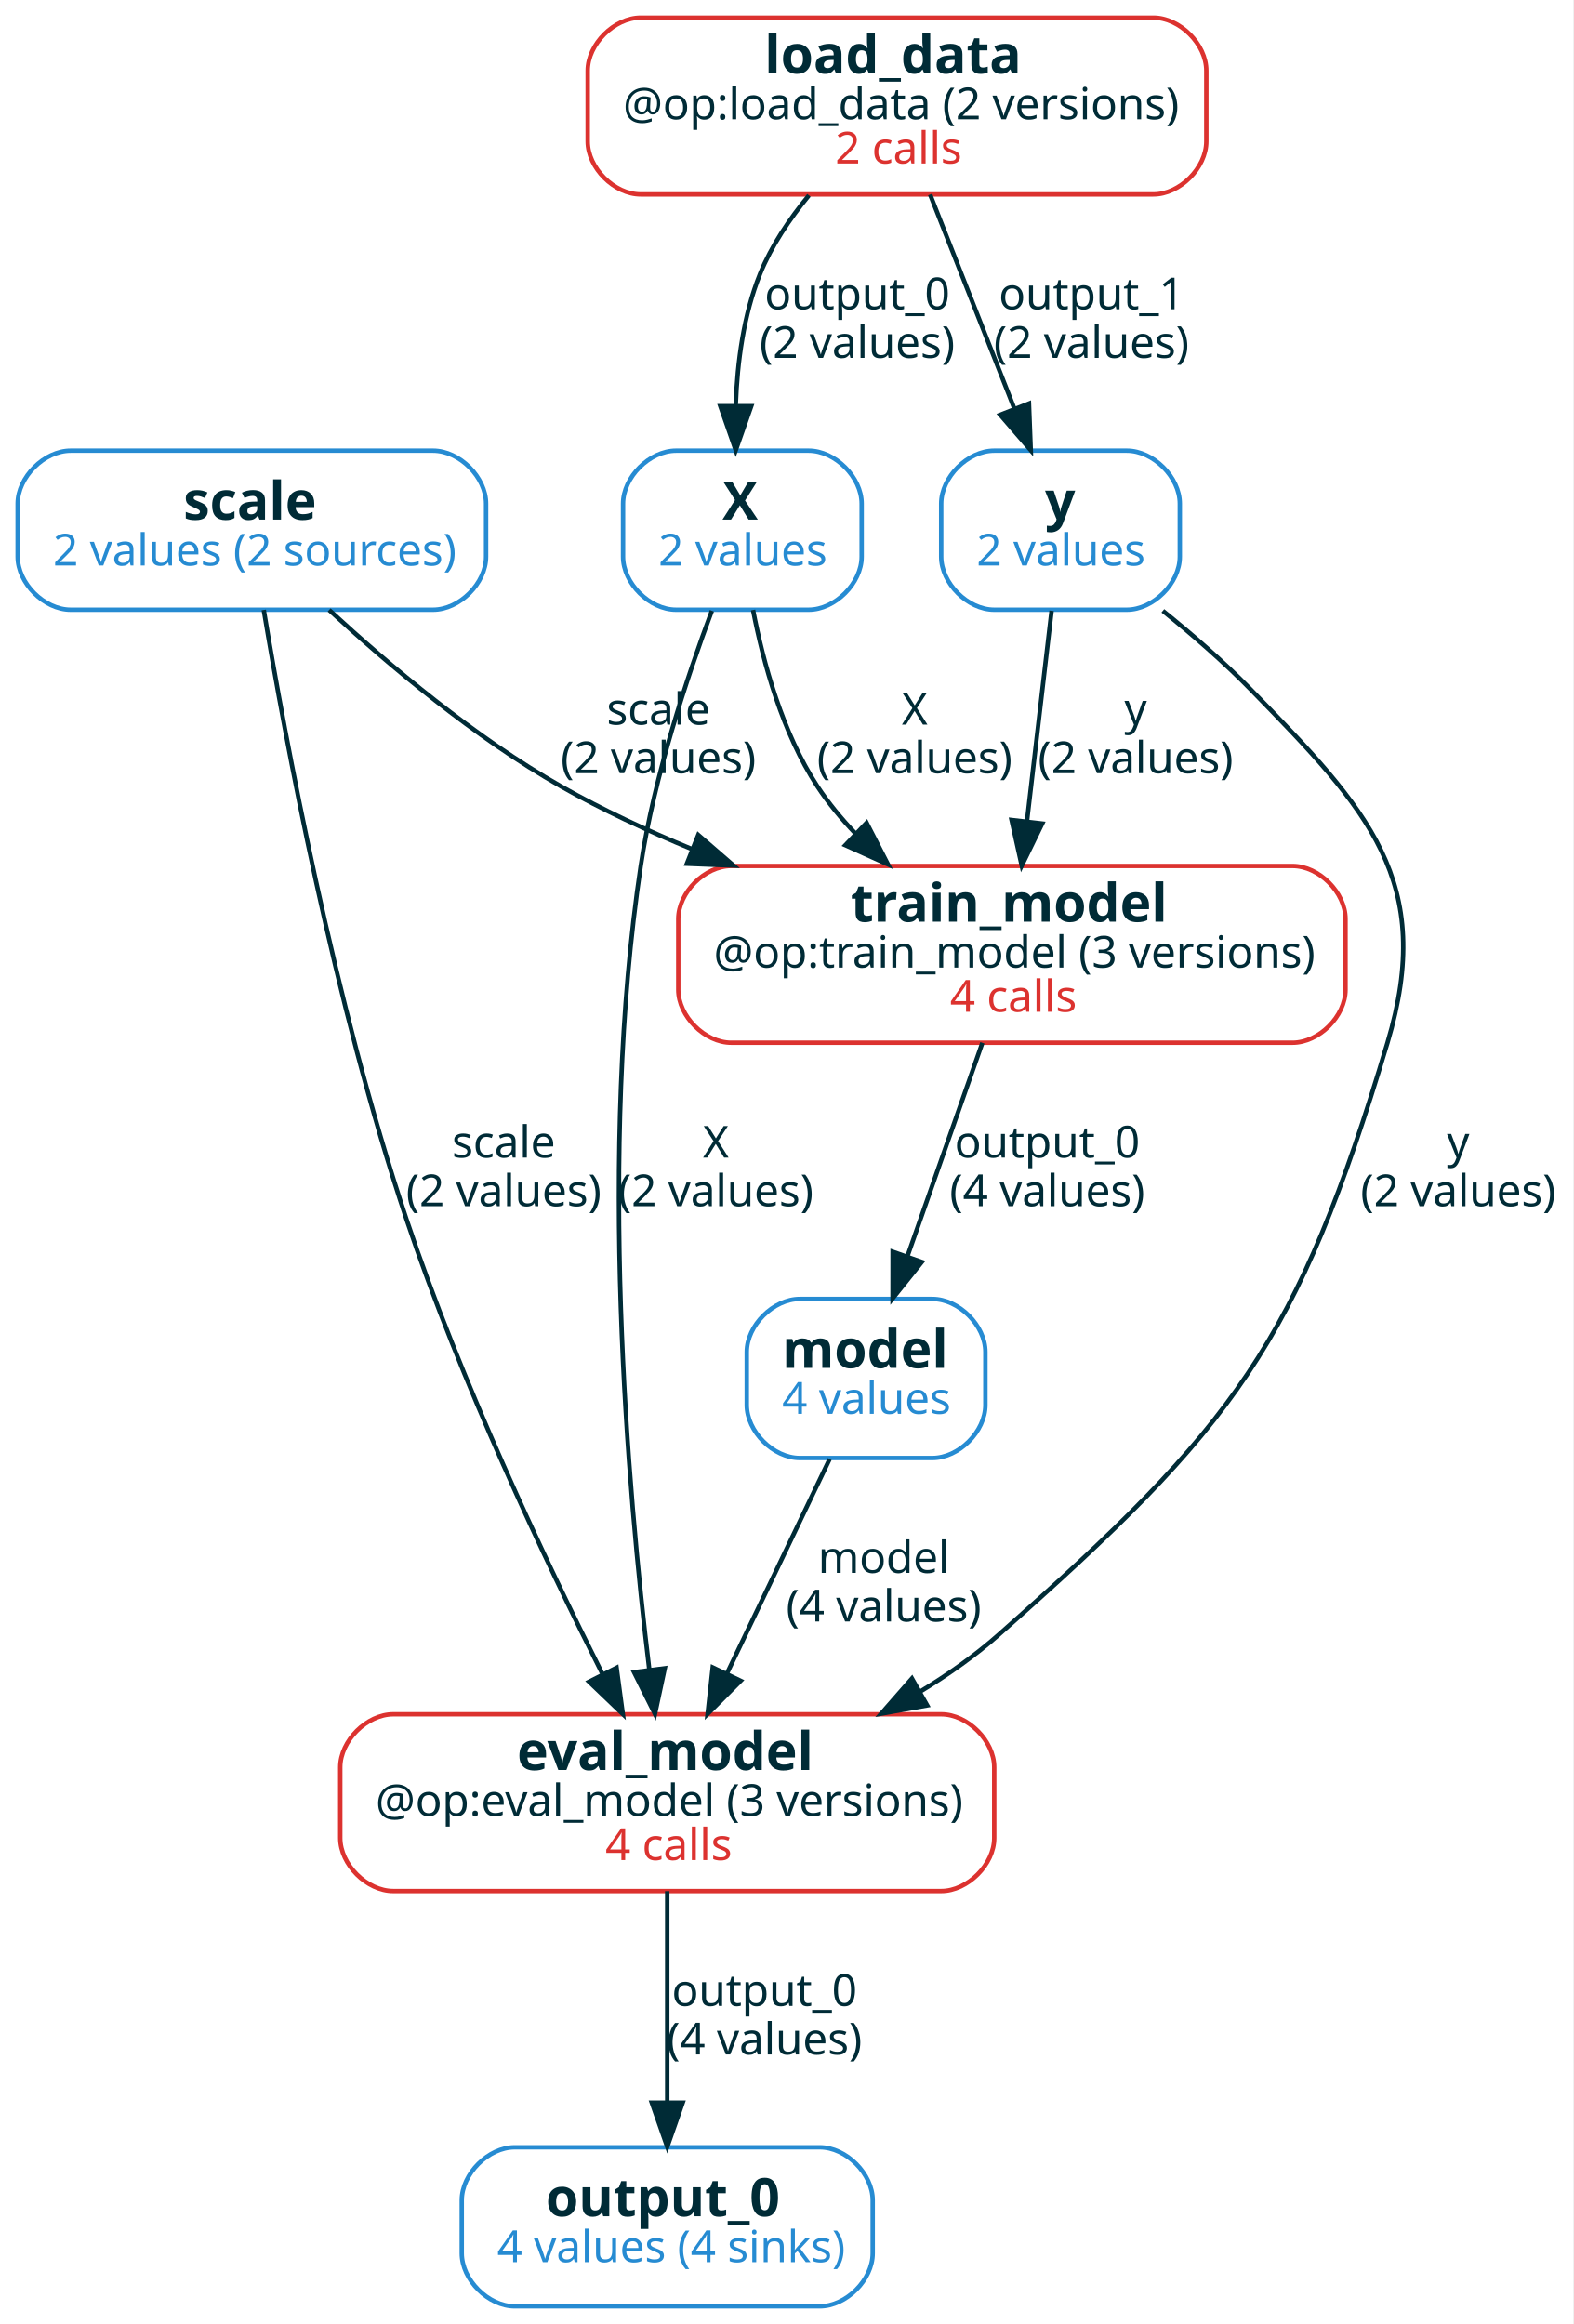
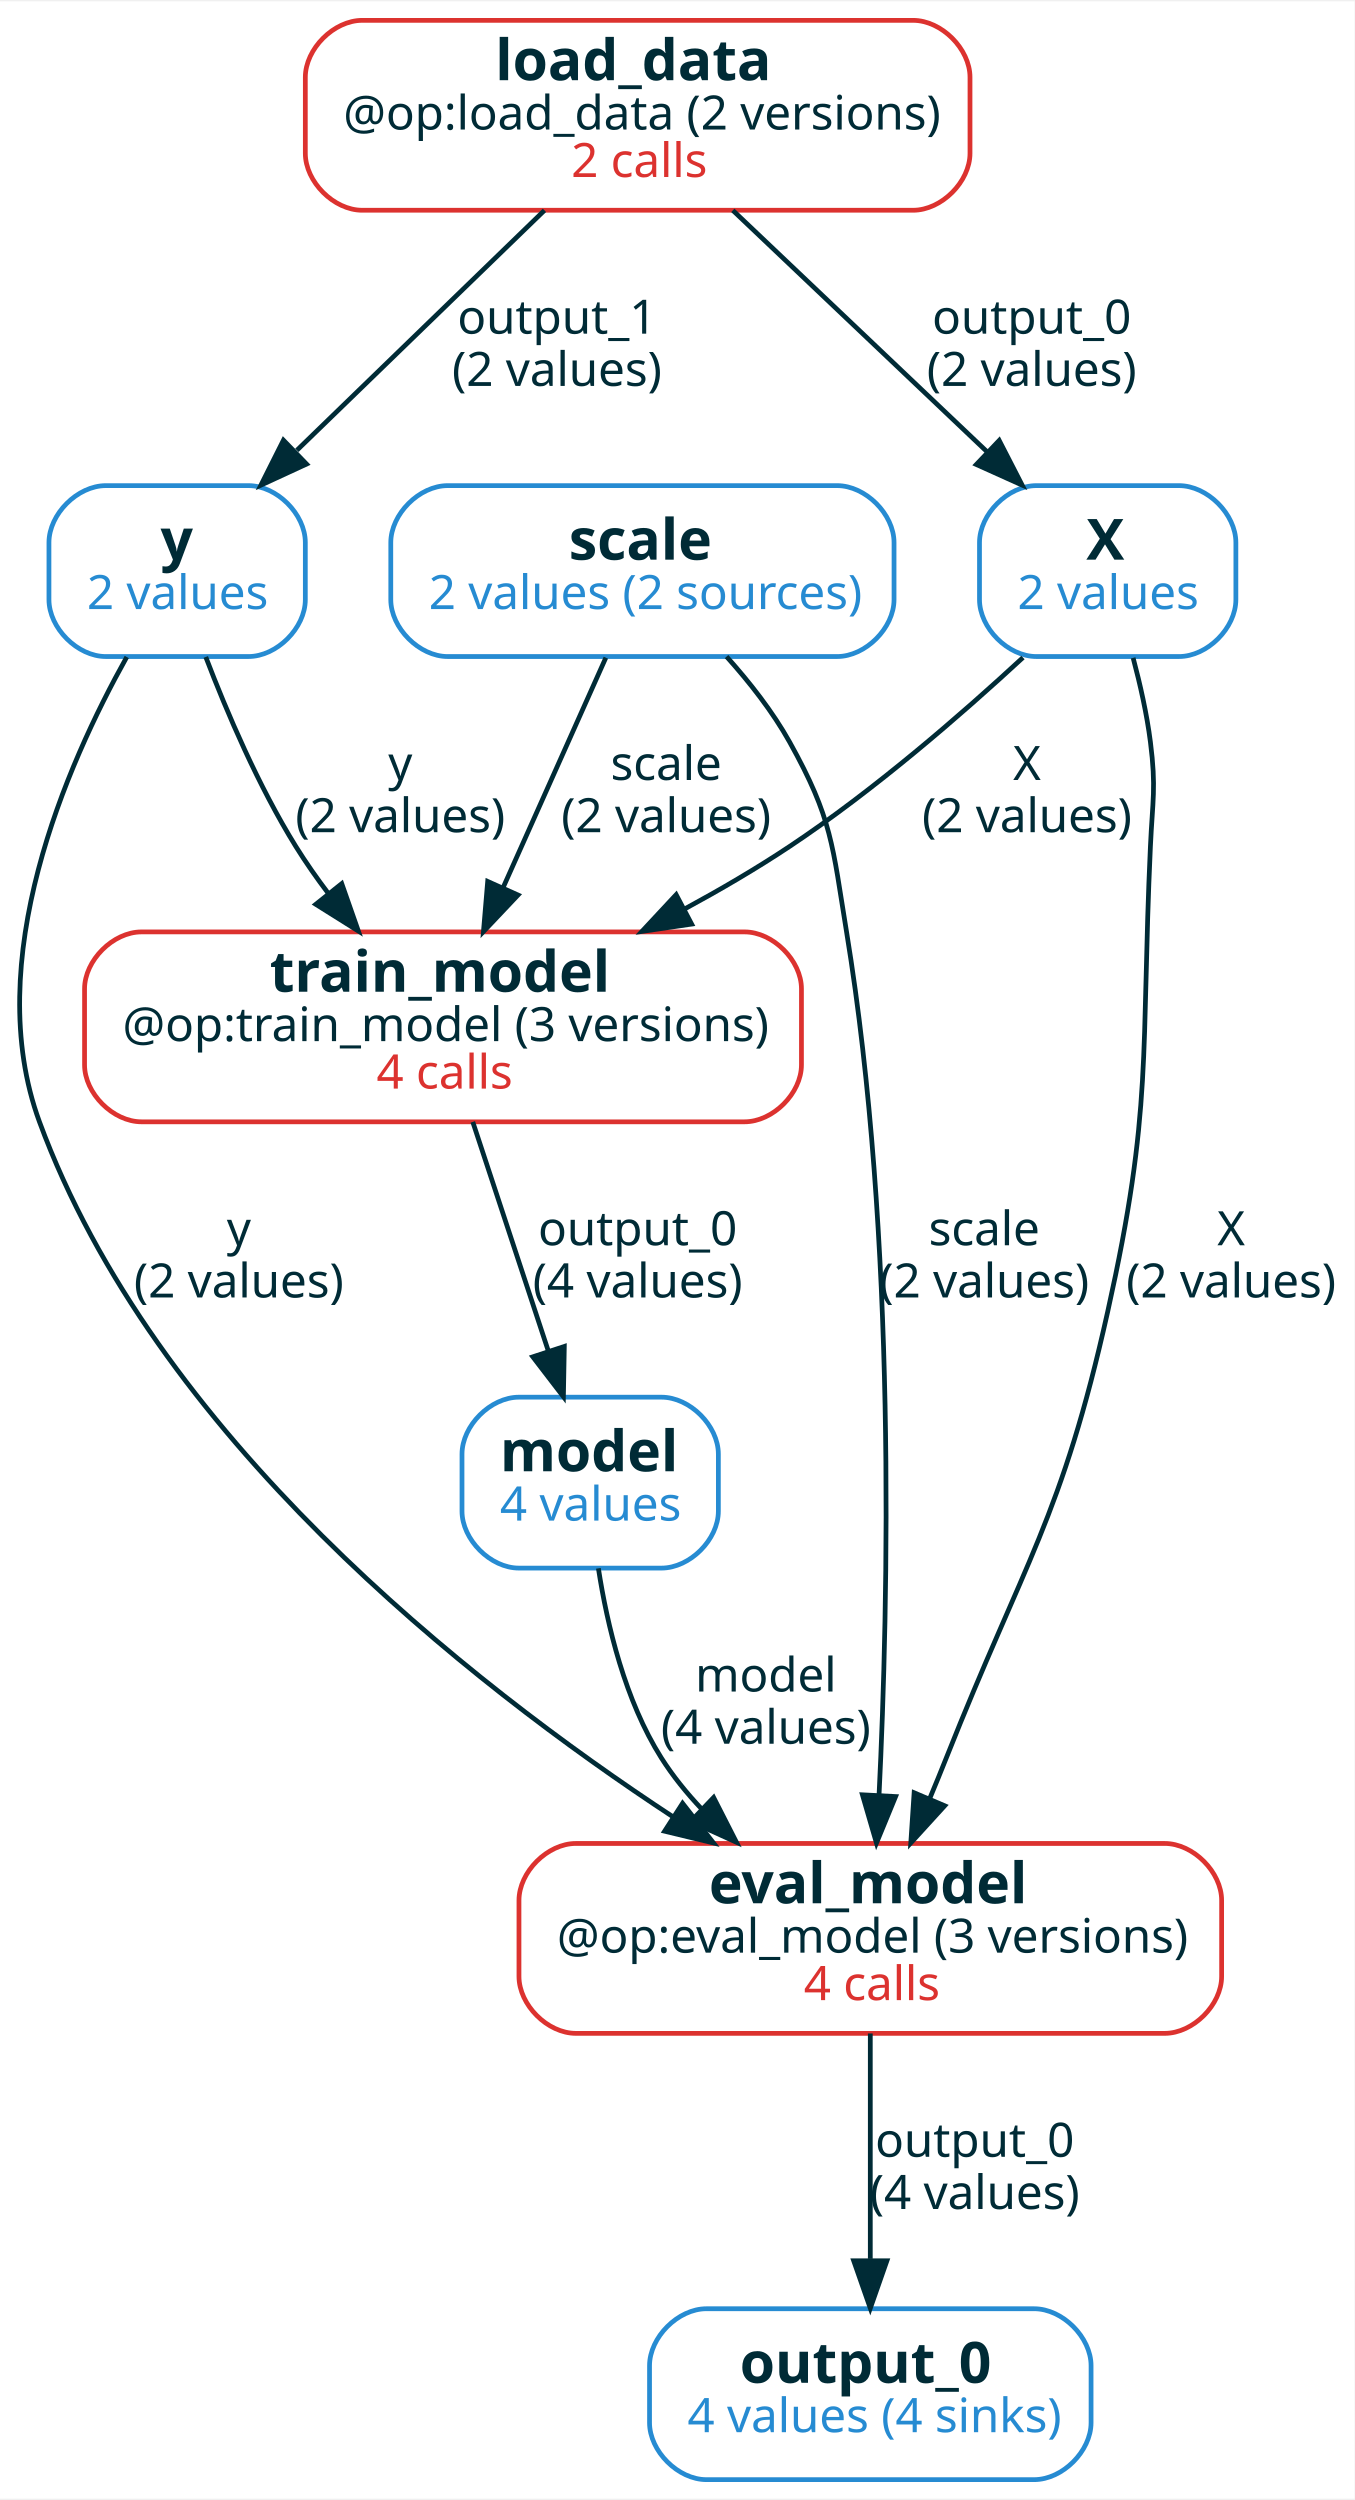
- <svg xmlns="http://www.w3.org/2000/svg" width="356pt" height="526pt" viewBox="0.00 0.00 356.00 526.00">
+ <svg xmlns="http://www.w3.org/2000/svg" width="285pt" height="526pt" viewBox="0.00 0.00 285.31 526.00">
  <g id="graph0" class="graph" transform="scale(1 1) rotate(0) translate(4 522)">
-     <polygon fill="white" stroke="transparent" points="-4,4 -4,-522 352,-522 352,4 -4,4" />
+     <polygon fill="white" stroke="transparent" points="-4,4 -4,-522 281.31,-522 281.31,4 -4,4" />
    <g id="node1" class="node">
-       <path fill="none" stroke="#268bd2" d="M181.5,-36C181.5,-36 112.5,-36 112.5,-36 106.5,-36 100.5,-30 100.5,-24 100.5,-24 100.5,-12 100.5,-12 100.5,-6 106.5,0 112.5,0 112.5,0 181.5,0 181.5,0 187.5,0 193.5,-6 193.5,-12 193.5,-12 193.5,-24 193.5,-24 193.5,-30 187.5,-36 181.5,-36" />
-       <text text-anchor="start" x="119.5" y="-20.4" font-family="RobotoMono" font-weight="bold" font-size="12.00" fill="#002b36">output_0</text>
-       <text text-anchor="start" x="108.5" y="-10" font-family="RobotoMono" font-size="10.00" fill="#268bd2">4 values (4 sinks)</text>
+       <path fill="none" stroke="#268bd2" d="M48.31,-420C48.31,-420 18.31,-420 18.31,-420 12.31,-420 6.31,-414 6.31,-408 6.31,-408 6.31,-396 6.31,-396 6.31,-390 12.31,-384 18.31,-384 18.31,-384 48.31,-384 48.31,-384 54.31,-384 60.31,-390 60.31,-396 60.31,-396 60.31,-408 60.31,-408 60.31,-414 54.31,-420 48.31,-420" />
+       <text text-anchor="start" x="29.81" y="-404.4" font-family="RobotoMono" font-weight="bold" font-size="12.00" fill="#002b36">y</text>
+       <text text-anchor="start" x="14.31" y="-394" font-family="RobotoMono" font-size="10.00" fill="#268bd2">2 values</text>
+     </g>
+     <g id="node6" class="node">
+       <path fill="none" stroke="#dc322f" d="M241.31,-134C241.31,-134 117.31,-134 117.31,-134 111.31,-134 105.31,-128 105.31,-122 105.31,-122 105.31,-106 105.31,-106 105.31,-100 111.31,-94 117.31,-94 117.31,-94 241.31,-94 241.31,-94 247.31,-94 253.31,-100 253.31,-106 253.31,-106 253.31,-122 253.31,-122 253.31,-128 247.31,-134 241.31,-134" />
+       <text text-anchor="start" x="145.31" y="-121.4" font-family="RobotoMono" font-weight="bold" font-size="12.00" fill="#002b36">eval_model</text>
+       <text text-anchor="start" x="113.31" y="-111" font-family="RobotoMono" font-size="10.00" fill="#002b36">@op:eval_model (3 versions)</text>
+       <text text-anchor="start" x="165.31" y="-101" font-family="RobotoMono" font-size="10.00" fill="#dc322f">4 calls</text>
+     </g>
+     <g id="edge5" class="edge">
+       <path fill="none" stroke="#002b36" d="M22.7,-383.9C9.99,-361.14 -8.13,-319.82 4.31,-286 28.51,-220.22 94.22,-168.2 137.87,-139.53" />
+       <polygon fill="#002b36" stroke="#002b36" points="139.77,-142.46 146.29,-134.1 135.98,-136.58 139.77,-142.46" />
+       <text text-anchor="middle" x="46.31" y="-260" font-family="RobotoMono" font-size="10.00" fill="#002b36">y</text>
+       <text text-anchor="middle" x="46.31" y="-249" font-family="RobotoMono" font-size="10.00" fill="#002b36">(2 values)</text>
+     </g>
+     <g id="node7" class="node">
+       <path fill="none" stroke="#dc322f" d="M152.81,-326C152.81,-326 25.81,-326 25.81,-326 19.81,-326 13.81,-320 13.81,-314 13.81,-314 13.81,-298 13.81,-298 13.81,-292 19.81,-286 25.81,-286 25.81,-286 152.81,-286 152.81,-286 158.81,-286 164.81,-292 164.81,-298 164.81,-298 164.81,-314 164.81,-314 164.81,-320 158.81,-326 152.81,-326" />
+       <text text-anchor="start" x="52.81" y="-313.4" font-family="RobotoMono" font-weight="bold" font-size="12.00" fill="#002b36">train_model</text>
+       <text text-anchor="start" x="21.81" y="-303" font-family="RobotoMono" font-size="10.00" fill="#002b36">@op:train_model (3 versions)</text>
+       <text text-anchor="start" x="75.31" y="-293" font-family="RobotoMono" font-size="10.00" fill="#dc322f">4 calls</text>
+     </g>
+     <g id="edge6" class="edge">
+       <path fill="none" stroke="#002b36" d="M39.34,-383.91C43.8,-372.24 50.45,-356.67 58.31,-344 60.39,-340.65 62.75,-337.28 65.22,-334.02" />
+       <polygon fill="#002b36" stroke="#002b36" points="67.98,-336.17 71.48,-326.18 62.51,-331.81 67.98,-336.17" />
+       <text text-anchor="middle" x="80.31" y="-358" font-family="RobotoMono" font-size="10.00" fill="#002b36">y</text>
+       <text text-anchor="middle" x="80.31" y="-347" font-family="RobotoMono" font-size="10.00" fill="#002b36">(2 values)</text>
    </g>
    <g id="node2" class="node">
-       <path fill="none" stroke="#268bd2" d="M94,-420C94,-420 12,-420 12,-420 6,-420 0,-414 0,-408 0,-408 0,-396 0,-396 0,-390 6,-384 12,-384 12,-384 94,-384 94,-384 100,-384 106,-390 106,-396 106,-396 106,-408 106,-408 106,-414 100,-420 94,-420" />
-       <text text-anchor="start" x="37.5" y="-404.4" font-family="RobotoMono" font-weight="bold" font-size="12.00" fill="#002b36">scale</text>
-       <text text-anchor="start" x="8" y="-394" font-family="RobotoMono" font-size="10.00" fill="#268bd2">2 values (2 sources)</text>
+       <path fill="none" stroke="#268bd2" d="M244.31,-420C244.31,-420 214.31,-420 214.31,-420 208.31,-420 202.31,-414 202.31,-408 202.31,-408 202.31,-396 202.31,-396 202.31,-390 208.31,-384 214.31,-384 214.31,-384 244.31,-384 244.31,-384 250.31,-384 256.31,-390 256.31,-396 256.31,-396 256.31,-408 256.31,-408 256.31,-414 250.31,-420 244.31,-420" />
+       <text text-anchor="start" x="224.81" y="-404.4" font-family="RobotoMono" font-weight="bold" font-size="12.00" fill="#002b36">X</text>
+       <text text-anchor="start" x="210.31" y="-394" font-family="RobotoMono" font-size="10.00" fill="#268bd2">2 values</text>
    </g>
-     <g id="node7" class="node">
-       <path fill="none" stroke="#dc322f" d="M209,-134C209,-134 85,-134 85,-134 79,-134 73,-128 73,-122 73,-122 73,-106 73,-106 73,-100 79,-94 85,-94 85,-94 209,-94 209,-94 215,-94 221,-100 221,-106 221,-106 221,-122 221,-122 221,-128 215,-134 209,-134" />
-       <text text-anchor="start" x="113" y="-121.4" font-family="RobotoMono" font-weight="bold" font-size="12.00" fill="#002b36">eval_model</text>
-       <text text-anchor="start" x="81" y="-111" font-family="RobotoMono" font-size="10.00" fill="#002b36">@op:eval_model (3 versions)</text>
-       <text text-anchor="start" x="133" y="-101" font-family="RobotoMono" font-size="10.00" fill="#dc322f">4 calls</text>
+     <g id="edge7" class="edge">
+       <path fill="none" stroke="#002b36" d="M234.67,-383.72C236.16,-378.12 237.57,-371.85 238.31,-366 239.54,-356.3 238.76,-353.77 238.31,-344 236.31,-300.31 238.83,-288.69 229.31,-246 219.65,-202.64 211.69,-193.3 195.31,-152 194.22,-149.26 193.06,-146.41 191.87,-143.57" />
+       <polygon fill="#002b36" stroke="#002b36" points="194.98,-141.94 187.84,-134.11 188.54,-144.68 194.98,-141.94" />
+       <text text-anchor="middle" x="255.31" y="-260" font-family="RobotoMono" font-size="10.00" fill="#002b36">X</text>
+       <text text-anchor="middle" x="255.31" y="-249" font-family="RobotoMono" font-size="10.00" fill="#002b36">(2 values)</text>
+     </g>
+     <g id="edge8" class="edge">
+       <path fill="none" stroke="#002b36" d="M211.47,-383.79C198.48,-371.78 180.11,-355.84 162.31,-344 155.34,-339.36 147.71,-334.9 140.09,-330.77" />
+       <polygon fill="#002b36" stroke="#002b36" points="141.68,-327.65 131.2,-326.1 138.42,-333.85 141.68,-327.65" />
+       <text text-anchor="middle" x="212.31" y="-358" font-family="RobotoMono" font-size="10.00" fill="#002b36">X</text>
+       <text text-anchor="middle" x="212.31" y="-347" font-family="RobotoMono" font-size="10.00" fill="#002b36">(2 values)</text>
+     </g>
+     <g id="node3" class="node">
+       <path fill="none" stroke="#268bd2" d="M213.81,-36C213.81,-36 144.81,-36 144.81,-36 138.81,-36 132.81,-30 132.81,-24 132.81,-24 132.81,-12 132.81,-12 132.81,-6 138.81,0 144.81,0 144.81,0 213.81,0 213.81,0 219.81,0 225.81,-6 225.81,-12 225.81,-12 225.81,-24 225.81,-24 225.81,-30 219.81,-36 213.81,-36" />
+       <text text-anchor="start" x="151.81" y="-20.4" font-family="RobotoMono" font-weight="bold" font-size="12.00" fill="#002b36">output_0</text>
+       <text text-anchor="start" x="140.81" y="-10" font-family="RobotoMono" font-size="10.00" fill="#268bd2">4 values (4 sinks)</text>
+     </g>
+     <g id="node4" class="node">
+       <path fill="none" stroke="#268bd2" d="M172.31,-420C172.31,-420 90.31,-420 90.31,-420 84.31,-420 78.31,-414 78.31,-408 78.31,-408 78.31,-396 78.31,-396 78.31,-390 84.31,-384 90.31,-384 90.31,-384 172.31,-384 172.31,-384 178.31,-384 184.31,-390 184.31,-396 184.31,-396 184.31,-408 184.31,-408 184.31,-414 178.31,-420 172.31,-420" />
+       <text text-anchor="start" x="115.81" y="-404.4" font-family="RobotoMono" font-weight="bold" font-size="12.00" fill="#002b36">scale</text>
+       <text text-anchor="start" x="86.31" y="-394" font-family="RobotoMono" font-size="10.00" fill="#268bd2">2 values (2 sources)</text>
+     </g>
+     <g id="edge3" class="edge">
+       <path fill="none" stroke="#002b36" d="M149.03,-383.99C153.87,-378.6 158.76,-372.38 162.31,-366 171.34,-349.78 171.31,-344.32 174.31,-326 184.82,-261.77 183.15,-185.09 181.15,-144.16" />
+       <polygon fill="#002b36" stroke="#002b36" points="184.64,-143.88 180.61,-134.08 177.65,-144.25 184.64,-143.88" />
+       <text text-anchor="middle" x="203.31" y="-260" font-family="RobotoMono" font-size="10.00" fill="#002b36">scale</text>
+       <text text-anchor="middle" x="203.31" y="-249" font-family="RobotoMono" font-size="10.00" fill="#002b36">(2 values)</text>
+     </g>
+     <g id="edge4" class="edge">
+       <path fill="none" stroke="#002b36" d="M123.61,-383.76C117.57,-370.24 109.03,-351.14 101.99,-335.38" />
+       <polygon fill="#002b36" stroke="#002b36" points="105.11,-333.77 97.83,-326.07 98.72,-336.63 105.11,-333.77" />
+       <text text-anchor="middle" x="136.31" y="-358" font-family="RobotoMono" font-size="10.00" fill="#002b36">scale</text>
+       <text text-anchor="middle" x="136.31" y="-347" font-family="RobotoMono" font-size="10.00" fill="#002b36">(2 values)</text>
+     </g>
+     <g id="node5" class="node">
+       <path fill="none" stroke="#268bd2" d="M135.31,-228C135.31,-228 105.31,-228 105.31,-228 99.31,-228 93.31,-222 93.31,-216 93.31,-216 93.31,-204 93.31,-204 93.31,-198 99.31,-192 105.31,-192 105.31,-192 135.31,-192 135.31,-192 141.31,-192 147.31,-198 147.31,-204 147.31,-204 147.31,-216 147.31,-216 147.31,-222 141.31,-228 135.31,-228" />
+       <text text-anchor="start" x="101.31" y="-212.4" font-family="RobotoMono" font-weight="bold" font-size="12.00" fill="#002b36">model</text>
+       <text text-anchor="start" x="101.31" y="-202" font-family="RobotoMono" font-size="10.00" fill="#268bd2">4 values</text>
    </g>
    <g id="edge2" class="edge">
-       <path fill="none" stroke="#002b36" d="M55.69,-383.95C60.51,-355.08 71.64,-294.93 88,-246 100.26,-209.34 119.29,-169.06 132.41,-142.98" />
-       <polygon fill="#002b36" stroke="#002b36" points="135.54,-144.54 136.95,-134.04 129.3,-141.37 135.54,-144.54" />
-       <text text-anchor="middle" x="110" y="-260" font-family="RobotoMono" font-size="10.00" fill="#002b36">scale</text>
-       <text text-anchor="middle" x="110" y="-249" font-family="RobotoMono" font-size="10.00" fill="#002b36">(2 values)</text>
+       <path fill="none" stroke="#002b36" d="M122.04,-191.95C123.88,-180.02 127.65,-164.1 135.31,-152 137.72,-148.2 140.64,-144.59 143.83,-141.22" />
+       <polygon fill="#002b36" stroke="#002b36" points="146.31,-143.69 151.12,-134.25 141.47,-138.63 146.31,-143.69" />
+       <text text-anchor="middle" x="157.31" y="-166" font-family="RobotoMono" font-size="10.00" fill="#002b36">model</text>
+       <text text-anchor="middle" x="157.31" y="-155" font-family="RobotoMono" font-size="10.00" fill="#002b36">(4 values)</text>
+     </g>
+     <g id="edge1" class="edge">
+       <path fill="none" stroke="#002b36" d="M179.31,-93.98C179.31,-80.34 179.31,-61.75 179.31,-46.5" />
+       <polygon fill="#002b36" stroke="#002b36" points="182.81,-46.1 179.31,-36.1 175.81,-46.1 182.81,-46.1" />
+       <text text-anchor="middle" x="201.31" y="-68" font-family="RobotoMono" font-size="10.00" fill="#002b36">output_0</text>
+       <text text-anchor="middle" x="201.31" y="-57" font-family="RobotoMono" font-size="10.00" fill="#002b36">(4 values)</text>
+     </g>
+     <g id="edge11" class="edge">
+       <path fill="none" stroke="#002b36" d="M95.58,-285.98C100.17,-272.07 106.45,-253.03 111.53,-237.61" />
+       <polygon fill="#002b36" stroke="#002b36" points="114.86,-238.69 114.67,-228.1 108.22,-236.5 114.86,-238.69" />
+       <text text-anchor="middle" x="130.31" y="-260" font-family="RobotoMono" font-size="10.00" fill="#002b36">output_0</text>
+       <text text-anchor="middle" x="130.31" y="-249" font-family="RobotoMono" font-size="10.00" fill="#002b36">(4 values)</text>
    </g>
    <g id="node8" class="node">
-       <path fill="none" stroke="#dc322f" d="M288.5,-326C288.5,-326 161.5,-326 161.5,-326 155.5,-326 149.5,-320 149.5,-314 149.5,-314 149.5,-298 149.5,-298 149.5,-292 155.5,-286 161.5,-286 161.5,-286 288.5,-286 288.5,-286 294.5,-286 300.5,-292 300.5,-298 300.5,-298 300.5,-314 300.5,-314 300.5,-320 294.5,-326 288.5,-326" />
-       <text text-anchor="start" x="188.5" y="-313.4" font-family="RobotoMono" font-weight="bold" font-size="12.00" fill="#002b36">train_model</text>
-       <text text-anchor="start" x="157.5" y="-303" font-family="RobotoMono" font-size="10.00" fill="#002b36">@op:train_model (3 versions)</text>
-       <text text-anchor="start" x="211" y="-293" font-family="RobotoMono" font-size="10.00" fill="#dc322f">4 calls</text>
+       <path fill="none" stroke="#dc322f" d="M188.31,-518C188.31,-518 72.31,-518 72.31,-518 66.31,-518 60.31,-512 60.31,-506 60.31,-506 60.31,-490 60.31,-490 60.31,-484 66.31,-478 72.31,-478 72.31,-478 188.31,-478 188.31,-478 194.31,-478 200.31,-484 200.31,-490 200.31,-490 200.31,-506 200.31,-506 200.31,-512 194.31,-518 188.31,-518" />
+       <text text-anchor="start" x="100.31" y="-505.4" font-family="RobotoMono" font-weight="bold" font-size="12.00" fill="#002b36">load_data</text>
+       <text text-anchor="start" x="68.31" y="-495" font-family="RobotoMono" font-size="10.00" fill="#002b36">@op:load_data (2 versions)</text>
+       <text text-anchor="start" x="116.31" y="-485" font-family="RobotoMono" font-size="10.00" fill="#dc322f">2 calls</text>
    </g>
-     <g id="edge3" class="edge">
-       <path fill="none" stroke="#002b36" d="M70.48,-383.95C83.95,-371.54 103.5,-355.05 123,-344 132.28,-338.74 142.46,-333.99 152.67,-329.79" />
-       <polygon fill="#002b36" stroke="#002b36" points="154.02,-333.02 162.03,-326.09 151.44,-326.51 154.02,-333.02" />
-       <text text-anchor="middle" x="145" y="-358" font-family="RobotoMono" font-size="10.00" fill="#002b36">scale</text>
-       <text text-anchor="middle" x="145" y="-347" font-family="RobotoMono" font-size="10.00" fill="#002b36">(2 values)</text>
-     </g>
-     <g id="node3" class="node">
-       <path fill="none" stroke="#268bd2" d="M179,-420C179,-420 149,-420 149,-420 143,-420 137,-414 137,-408 137,-408 137,-396 137,-396 137,-390 143,-384 149,-384 149,-384 179,-384 179,-384 185,-384 191,-390 191,-396 191,-396 191,-408 191,-408 191,-414 185,-420 179,-420" />
-       <text text-anchor="start" x="159.5" y="-404.4" font-family="RobotoMono" font-weight="bold" font-size="12.00" fill="#002b36">X</text>
-       <text text-anchor="start" x="145" y="-394" font-family="RobotoMono" font-size="10.00" fill="#268bd2">2 values</text>
-     </g>
-     <g id="edge5" class="edge">
-       <path fill="none" stroke="#002b36" d="M157.1,-383.76C151.5,-368.78 144.05,-346.34 141,-326 131.35,-261.62 137.98,-185 142.94,-144.12" />
-       <polygon fill="#002b36" stroke="#002b36" points="146.44,-144.41 144.22,-134.05 139.49,-143.53 146.44,-144.41" />
-       <text text-anchor="middle" x="158" y="-260" font-family="RobotoMono" font-size="10.00" fill="#002b36">X</text>
-       <text text-anchor="middle" x="158" y="-249" font-family="RobotoMono" font-size="10.00" fill="#002b36">(2 values)</text>
-     </g>
-     <g id="edge6" class="edge">
-       <path fill="none" stroke="#002b36" d="M166.42,-383.94C168.73,-372 173.07,-356.09 181,-344 183.47,-340.24 186.43,-336.65 189.64,-333.3" />
-       <polygon fill="#002b36" stroke="#002b36" points="192.12,-335.77 196.96,-326.35 187.3,-330.7 192.12,-335.77" />
-       <text text-anchor="middle" x="203" y="-358" font-family="RobotoMono" font-size="10.00" fill="#002b36">X</text>
-       <text text-anchor="middle" x="203" y="-347" font-family="RobotoMono" font-size="10.00" fill="#002b36">(2 values)</text>
-     </g>
-     <g id="node4" class="node">
-       <path fill="none" stroke="#268bd2" d="M207,-228C207,-228 177,-228 177,-228 171,-228 165,-222 165,-216 165,-216 165,-204 165,-204 165,-198 171,-192 177,-192 177,-192 207,-192 207,-192 213,-192 219,-198 219,-204 219,-204 219,-216 219,-216 219,-222 213,-228 207,-228" />
-       <text text-anchor="start" x="173" y="-212.4" font-family="RobotoMono" font-weight="bold" font-size="12.00" fill="#002b36">model</text>
-       <text text-anchor="start" x="173" y="-202" font-family="RobotoMono" font-size="10.00" fill="#268bd2">4 values</text>
-     </g>
-     <g id="edge4" class="edge">
-       <path fill="none" stroke="#002b36" d="M183.75,-191.76C177.27,-178.24 168.13,-159.14 160.58,-143.38" />
-       <polygon fill="#002b36" stroke="#002b36" points="163.61,-141.58 156.13,-134.07 157.29,-144.6 163.61,-141.58" />
-       <text text-anchor="middle" x="196" y="-166" font-family="RobotoMono" font-size="10.00" fill="#002b36">model</text>
-       <text text-anchor="middle" x="196" y="-155" font-family="RobotoMono" font-size="10.00" fill="#002b36">(4 values)</text>
-     </g>
-     <g id="node5" class="node">
-       <path fill="none" stroke="#268bd2" d="M251,-420C251,-420 221,-420 221,-420 215,-420 209,-414 209,-408 209,-408 209,-396 209,-396 209,-390 215,-384 221,-384 221,-384 251,-384 251,-384 257,-384 263,-390 263,-396 263,-396 263,-408 263,-408 263,-414 257,-420 251,-420" />
-       <text text-anchor="start" x="232.5" y="-404.4" font-family="RobotoMono" font-weight="bold" font-size="12.00" fill="#002b36">y</text>
-       <text text-anchor="start" x="217" y="-394" font-family="RobotoMono" font-size="10.00" fill="#268bd2">2 values</text>
-     </g>
-     <g id="edge7" class="edge">
-       <path fill="none" stroke="#002b36" d="M259.16,-383.75C265.84,-378.36 272.95,-372.2 279,-366 305.64,-338.72 320.92,-322.53 310,-286 289.59,-217.74 275.38,-199.2 222,-152 216.62,-147.24 210.51,-142.94 204.16,-139.09" />
-       <polygon fill="#002b36" stroke="#002b36" points="205.83,-136.01 195.4,-134.13 202.38,-142.11 205.83,-136.01" />
-       <text text-anchor="middle" x="326" y="-260" font-family="RobotoMono" font-size="10.00" fill="#002b36">y</text>
-       <text text-anchor="middle" x="326" y="-249" font-family="RobotoMono" font-size="10.00" fill="#002b36">(2 values)</text>
-     </g>
-     <g id="edge8" class="edge">
-       <path fill="none" stroke="#002b36" d="M233.98,-383.76C232.43,-370.5 230.25,-351.86 228.43,-336.27" />
-       <polygon fill="#002b36" stroke="#002b36" points="231.87,-335.6 227.23,-326.07 224.92,-336.41 231.87,-335.6" />
-       <text text-anchor="middle" x="253" y="-358" font-family="RobotoMono" font-size="10.00" fill="#002b36">y</text>
-       <text text-anchor="middle" x="253" y="-347" font-family="RobotoMono" font-size="10.00" fill="#002b36">(2 values)</text>
-     </g>
-     <g id="node6" class="node">
-       <path fill="none" stroke="#dc322f" d="M257,-518C257,-518 141,-518 141,-518 135,-518 129,-512 129,-506 129,-506 129,-490 129,-490 129,-484 135,-478 141,-478 141,-478 257,-478 257,-478 263,-478 269,-484 269,-490 269,-490 269,-506 269,-506 269,-512 263,-518 257,-518" />
-       <text text-anchor="start" x="169" y="-505.4" font-family="RobotoMono" font-weight="bold" font-size="12.00" fill="#002b36">load_data</text>
-       <text text-anchor="start" x="137" y="-495" font-family="RobotoMono" font-size="10.00" fill="#002b36">@op:load_data (2 versions)</text>
-       <text text-anchor="start" x="185" y="-485" font-family="RobotoMono" font-size="10.00" fill="#dc322f">2 calls</text>
+     <g id="edge10" class="edge">
+       <path fill="none" stroke="#002b36" d="M110.68,-477.98C95.65,-463.41 74.8,-443.2 58.53,-427.44" />
+       <polygon fill="#002b36" stroke="#002b36" points="60.57,-424.54 50.95,-420.1 55.7,-429.57 60.57,-424.54" />
+       <text text-anchor="middle" x="113.31" y="-452" font-family="RobotoMono" font-size="10.00" fill="#002b36">output_1</text>
+       <text text-anchor="middle" x="113.31" y="-441" font-family="RobotoMono" font-size="10.00" fill="#002b36">(2 values)</text>
    </g>
    <g id="edge9" class="edge">
-       <path fill="none" stroke="#002b36" d="M179.07,-477.79C174.68,-472.46 170.57,-466.37 168,-460 164.28,-450.78 162.86,-440.03 162.51,-430.38" />
-       <polygon fill="#002b36" stroke="#002b36" points="166.01,-430.07 162.5,-420.08 159.01,-430.08 166.01,-430.07" />
-       <text text-anchor="middle" x="190" y="-452" font-family="RobotoMono" font-size="10.00" fill="#002b36">output_0</text>
-       <text text-anchor="middle" x="190" y="-441" font-family="RobotoMono" font-size="10.00" fill="#002b36">(2 values)</text>
-     </g>
-     <g id="edge10" class="edge">
-       <path fill="none" stroke="#002b36" d="M206.49,-477.98C211.96,-464.07 219.46,-445.03 225.52,-429.61" />
-       <polygon fill="#002b36" stroke="#002b36" points="228.86,-430.68 229.27,-420.1 222.35,-428.12 228.86,-430.68" />
-       <text text-anchor="middle" x="243" y="-452" font-family="RobotoMono" font-size="10.00" fill="#002b36">output_1</text>
-       <text text-anchor="middle" x="243" y="-441" font-family="RobotoMono" font-size="10.00" fill="#002b36">(2 values)</text>
-     </g>
-     <g id="edge1" class="edge">
-       <path fill="none" stroke="#002b36" d="M147,-93.98C147,-80.34 147,-61.75 147,-46.5" />
-       <polygon fill="#002b36" stroke="#002b36" points="150.5,-46.1 147,-36.1 143.5,-46.1 150.5,-46.1" />
-       <text text-anchor="middle" x="169" y="-68" font-family="RobotoMono" font-size="10.00" fill="#002b36">output_0</text>
-       <text text-anchor="middle" x="169" y="-57" font-family="RobotoMono" font-size="10.00" fill="#002b36">(4 values)</text>
-     </g>
-     <g id="edge11" class="edge">
-       <path fill="none" stroke="#002b36" d="M218.32,-285.98C213.44,-272.07 206.75,-253.03 201.34,-237.61" />
-       <polygon fill="#002b36" stroke="#002b36" points="204.62,-236.37 198,-228.1 198.01,-238.69 204.62,-236.37" />
-       <text text-anchor="middle" x="233" y="-260" font-family="RobotoMono" font-size="10.00" fill="#002b36">output_0</text>
-       <text text-anchor="middle" x="233" y="-249" font-family="RobotoMono" font-size="10.00" fill="#002b36">(4 values)</text>
+       <path fill="none" stroke="#002b36" d="M150.35,-477.98C165.83,-463.28 187.36,-442.83 204.03,-427.01" />
+       <polygon fill="#002b36" stroke="#002b36" points="206.46,-429.52 211.3,-420.1 201.64,-424.45 206.46,-429.52" />
+       <text text-anchor="middle" x="213.31" y="-452" font-family="RobotoMono" font-size="10.00" fill="#002b36">output_0</text>
+       <text text-anchor="middle" x="213.31" y="-441" font-family="RobotoMono" font-size="10.00" fill="#002b36">(2 values)</text>
    </g>
  </g>
</svg>
